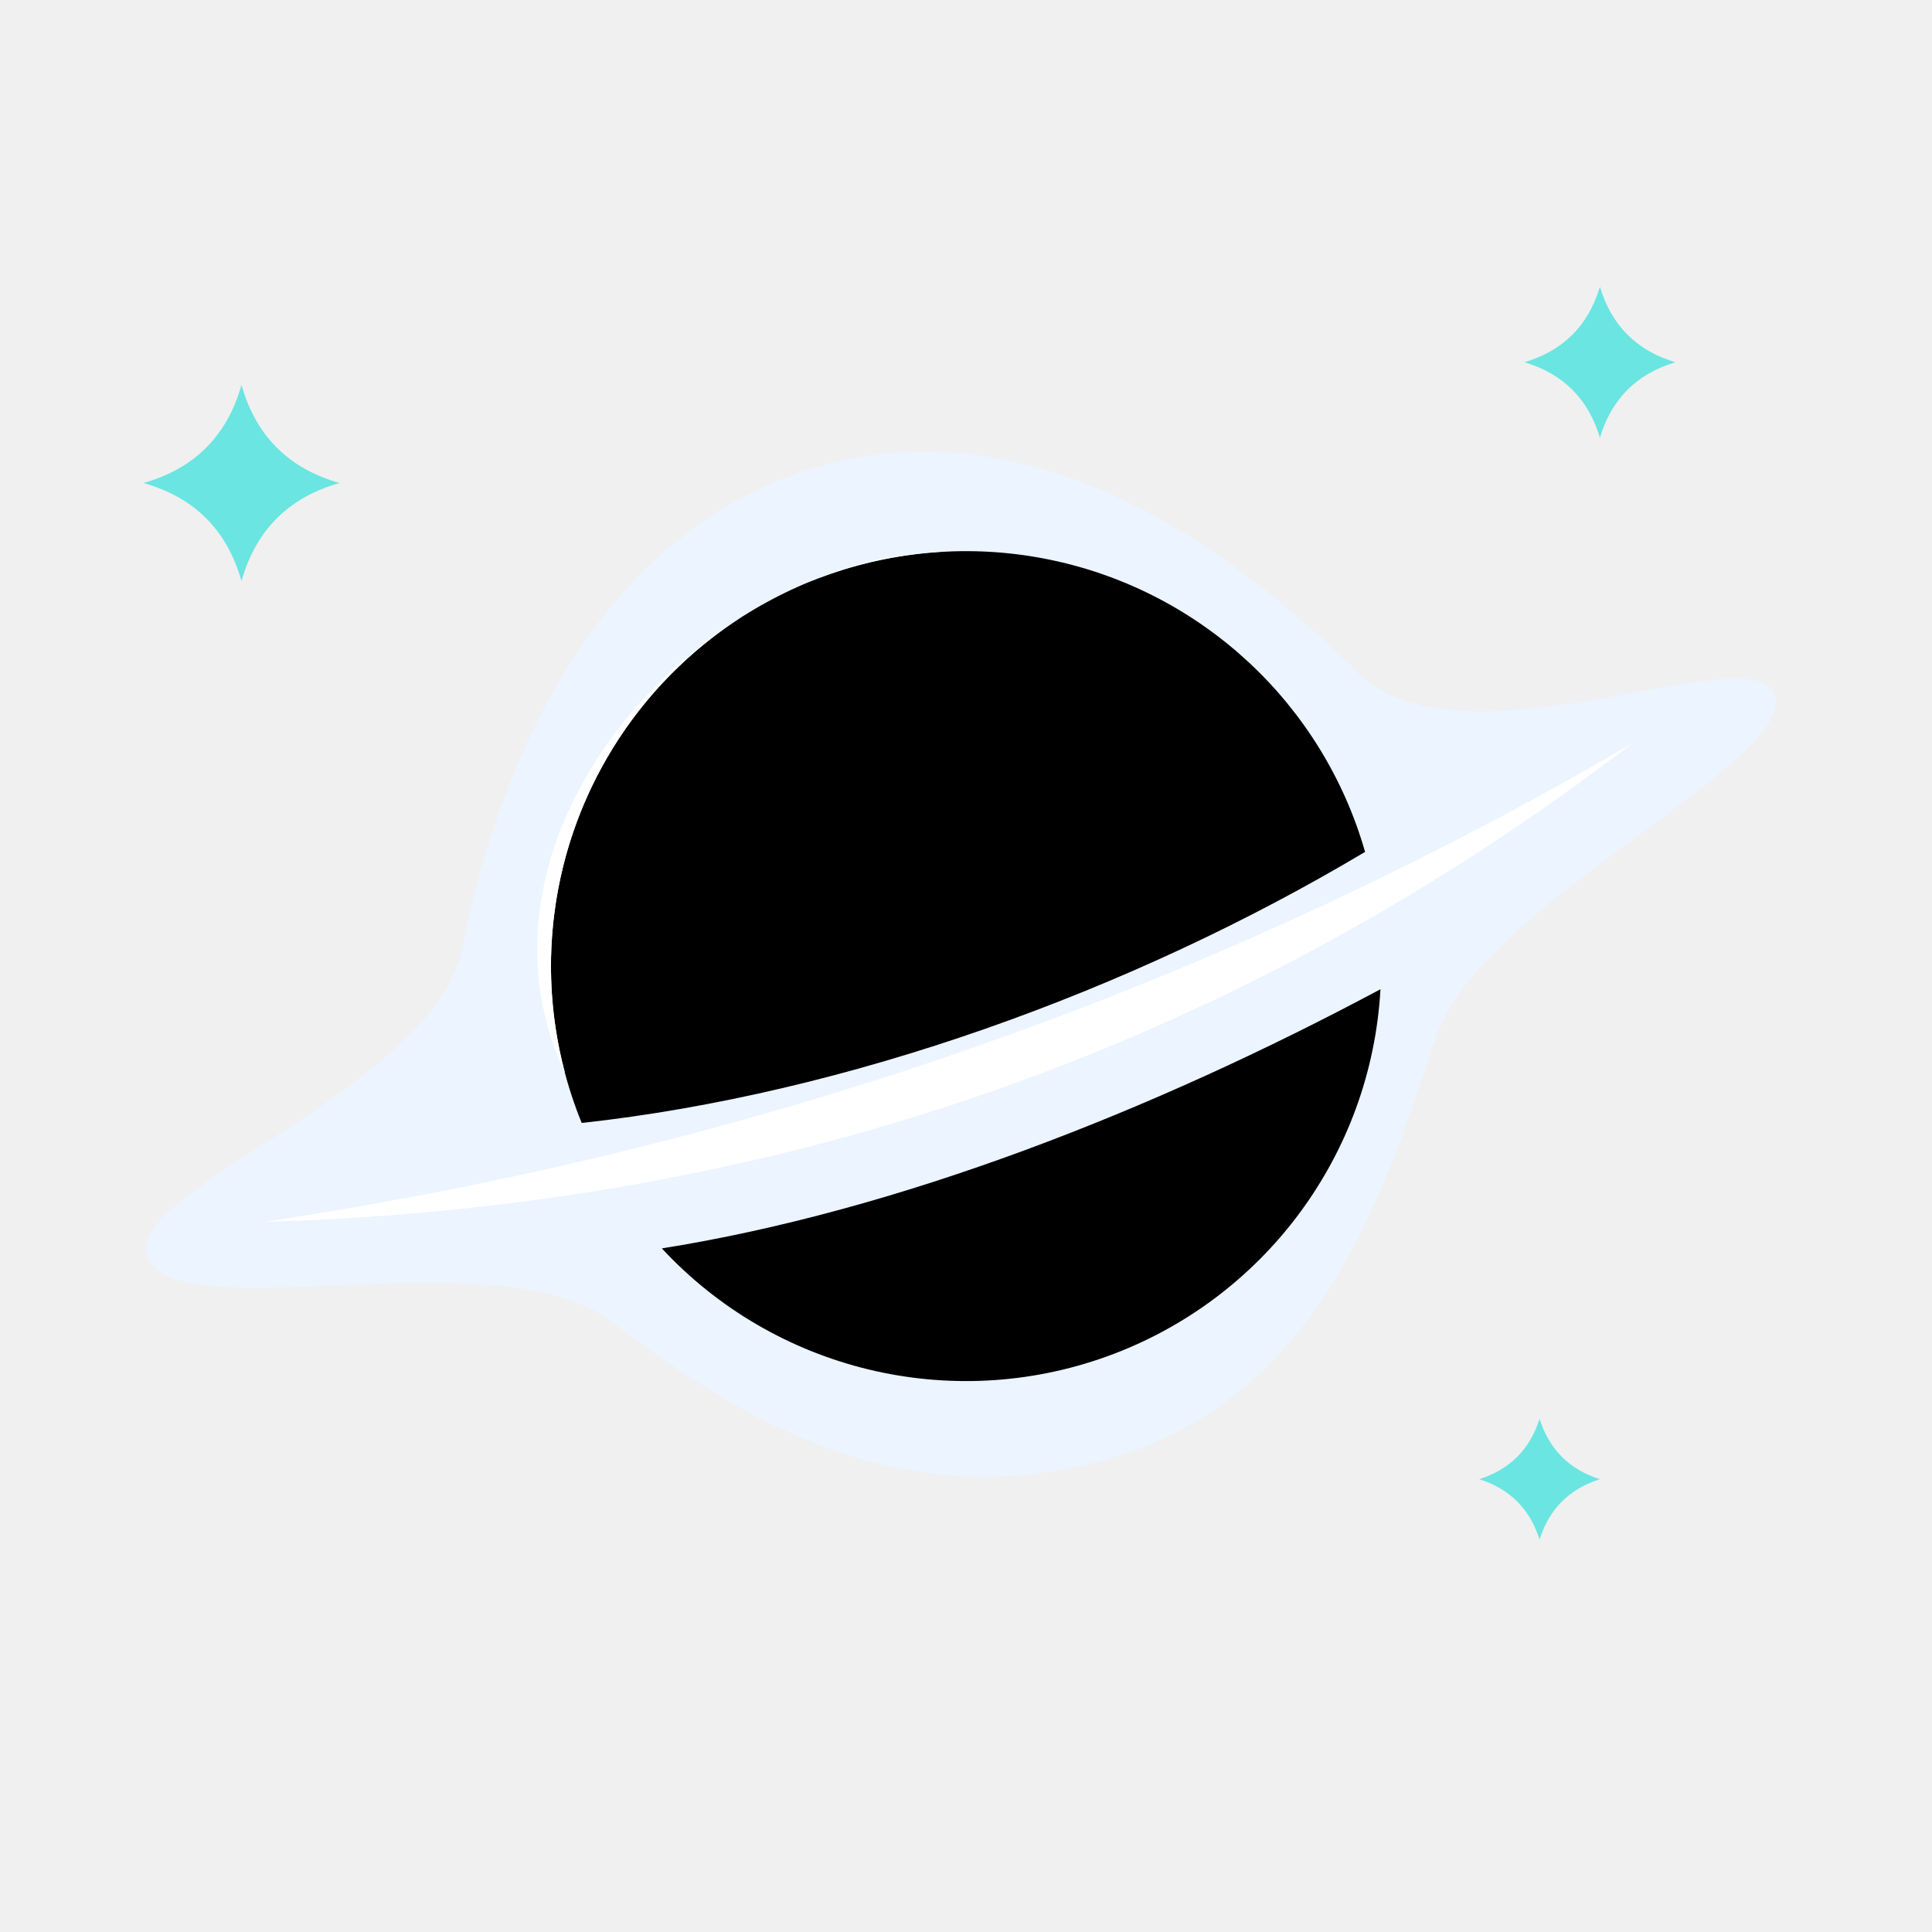
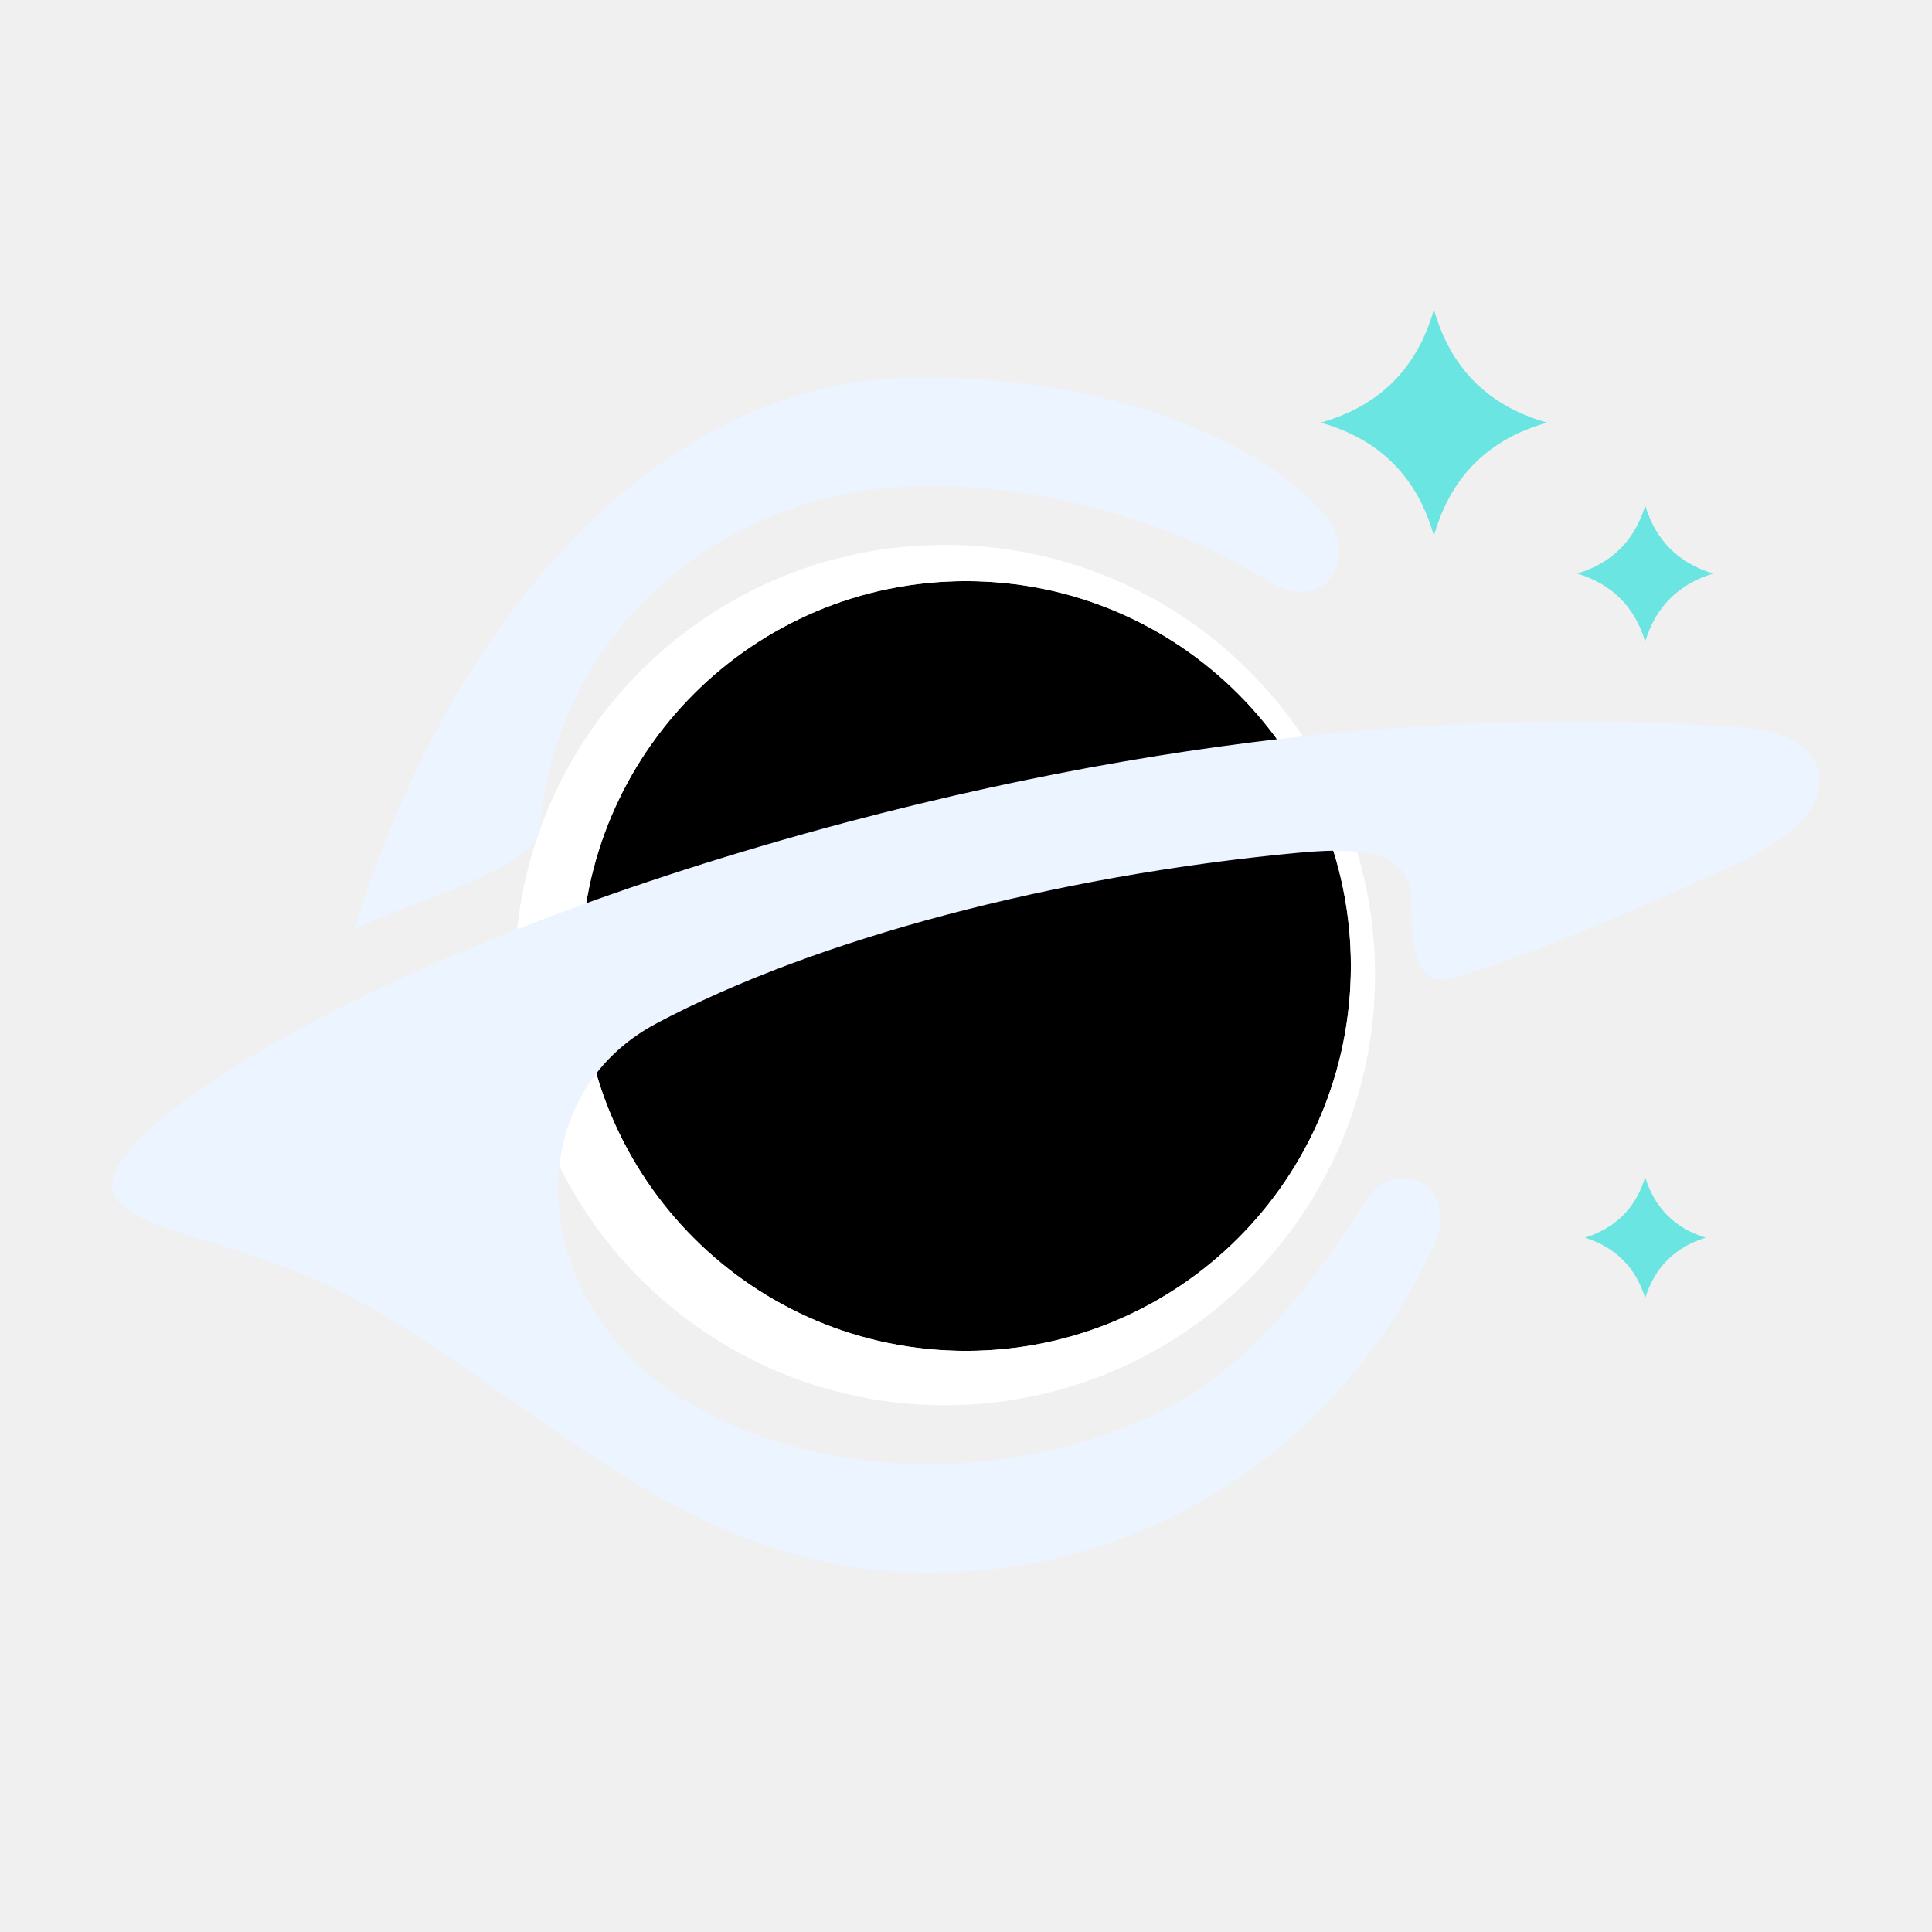
<svg xmlns="http://www.w3.org/2000/svg" viewBox="0 0 128 128" width="128" height="128">
  <g id="void">
-     <path fill="#000000" d="M 36 64 A 28 28 0 1 1 92 64 A 28 28 0 1 1 36 64 Z" />
+     <path fill="#000000" d="M 38.5 64 A 25.5 25.5 0 1 1 89.5 64 A 25.5 25.5 0 1 1 38.5 64 Z" />
+   </g>
+   <g id="horizon-highlight">
+     <path fill="#FFFFFF" d="M 34.1 64.6 A 28.5 28.5 0 1 1 91.1 64.6 A 28.5 28.5 0 1 1 34.1 64.6 Z M 38.5 64 A 25.5 25.5 0 1 0 89.5 64 A 25.5 25.5 0 1 0 38.5 64 Z" />
  </g>
  <g id="horizon">
-     <path fill="#EBF4FF" d="M 53.91 31.01 C 38.13 35.83 32.48 53.25 30.66 62.69 C 28.84 72.13 8.37 78.71 9.74 83.2 C 11.29 88.27 32.87 81.88 40.32 87.45 C 47.77 93.01 59.12 101.05 73.94 96.51 C 88.29 92.13 92.13 77.36 95.2 68.58 C 98.27 59.8 118.97 50.54 117.59 46.05 C 116.34 41.93 96.74 51.38 89.95 44.56 C 83.16 37.75 69.21 26.33 53.91 31.01 Z M 38.54 74.4 A 27.5 27.5 0 1 1 90.44 56.44 C 74.97 65.67 56.13 72.47 38.54 74.4 Z M 43.85 82.71 C 59.54 80.21 76.35 73.61 91.46 65.54 A 27.5 27.5 0 0 1 43.85 82.71 Z" />
-   </g>
-   <g id="horizon-highlight">
-     <path fill="#FFFFFF" d="M 17.42 80.96 C 50.92 75.95 81.06 65.06 108.12 49.26 C 82.28 69.08 52.15 79.96 17.42 80.96 Z M 37.44 71.12 A 27.5 27.5 0 0 1 63.04 36.52 C 46.75 36.65 29.9 55.08 37.44 71.12 Z" />
+     <path fill="#EBF4FF" d="M 23.5 61.5 C 29.5 42 43 25 61 25 C 73.5 25 83 29 87.5 33.8 C 90.2 36.6 88 40.8 84.2 38.6 C 77.5 34.5 69.5 32.2 61.5 32.2 C 47.5 32.2 36.8 42.2 35.8 54.8 C 35.5 57.5 28 59.5 23.5 61.5 Z M 7.5 78 C 8.8 73.5 26 62.5 56 54.5 C 82 47.6 102 47.2 115.5 48.2 C 119.2 48.5 120.8 50.2 120.5 52.2 C 120.2 54.2 118.2 55.8 114.5 57.5 C 108.5 60.2 101 63.5 96.2 64.8 C 94 65.4 93.5 63.2 93.5 59.8 C 93.5 56.8 91.2 56 86 56.5 C 70 58 54 62.2 43.5 67.8 C 34.8 72.4 34.8 84.5 43.5 91.5 C 53.5 99 69.5 98.5 79.5 92 C 84.5 88.5 88 83.5 90.5 79.5 C 92.5 76.5 96.8 78.5 95 82.5 C 89 95.5 76.5 104.2 61.5 104.2 C 45 104.2 35 92 23 85.8 C 15 81.6 6.5 81.5 7.5 78 Z" />
  </g>
  <g id="particle-1">
-     <path fill="#6AE5E1" d="M 16 25.5 Q 17.43 30.57 22.5 32 Q 17.43 33.43 16 38.5 Q 14.57 33.43 9.5 32 Q 14.57 30.57 16 25.5 Z" />
+     <path fill="#6AE5E1" d="M 95 20.5 Q 96.65 26.35 102.5 28 Q 96.65 29.65 95 35.5 Q 93.35 29.65 87.5 28 Q 93.35 26.35 95 20.5 Z" />
  </g>
  <g id="particle-2">
-     <path fill="#6AE5E1" d="M 106 19 Q 107.15 22.85 111 24 Q 107.15 25.15 106 29 Q 104.85 25.15 101 24 Q 104.85 22.85 106 19 Z" />
+     <path fill="#6AE5E1" d="M 109 33.5 Q 110.05 36.95 113.5 38 Q 110.05 39.05 109 42.5 Q 107.95 39.05 104.5 38 Q 107.95 36.95 109 33.5 Z" />
  </g>
  <g id="particle-3">
-     <path fill="#6AE5E1" d="M 102 94 Q 102.96 97.04 106 98 Q 102.96 98.96 102 102 Q 101.04 98.96 98 98 Q 101.04 97.04 102 94 Z" />
+     <path fill="#6AE5E1" d="M 109 78 Q 109.95 81.05 113 82 Q 109.95 82.95 109 86 Q 108.05 82.95 105 82 Q 108.05 81.05 109 78 Z" />
  </g>
</svg>
